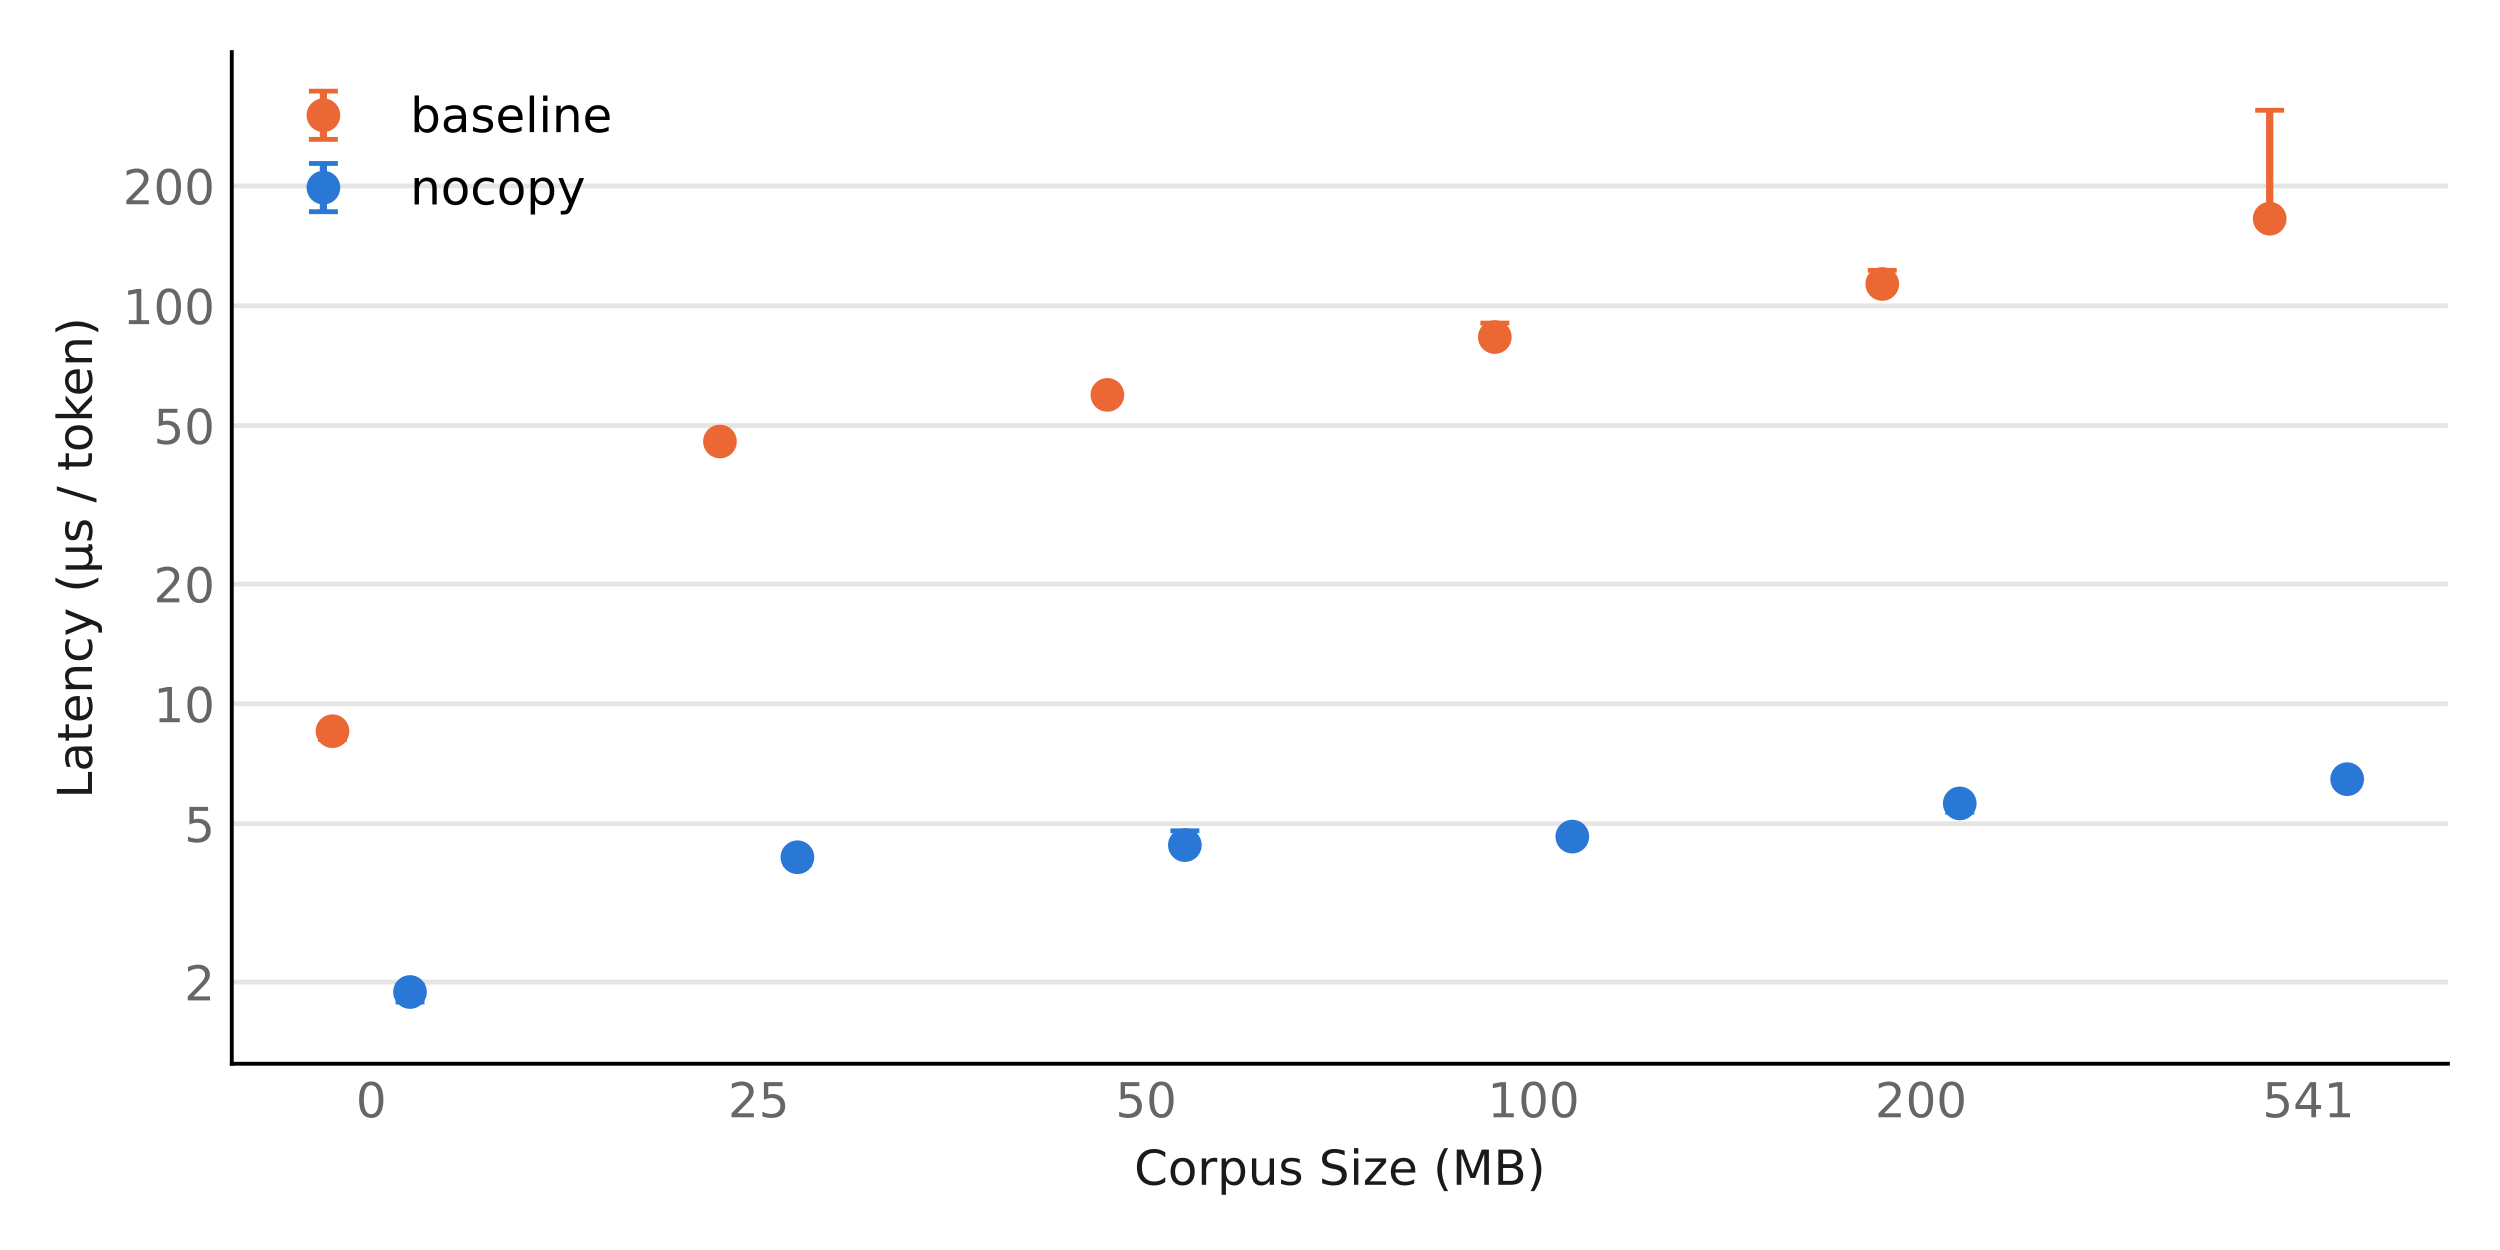
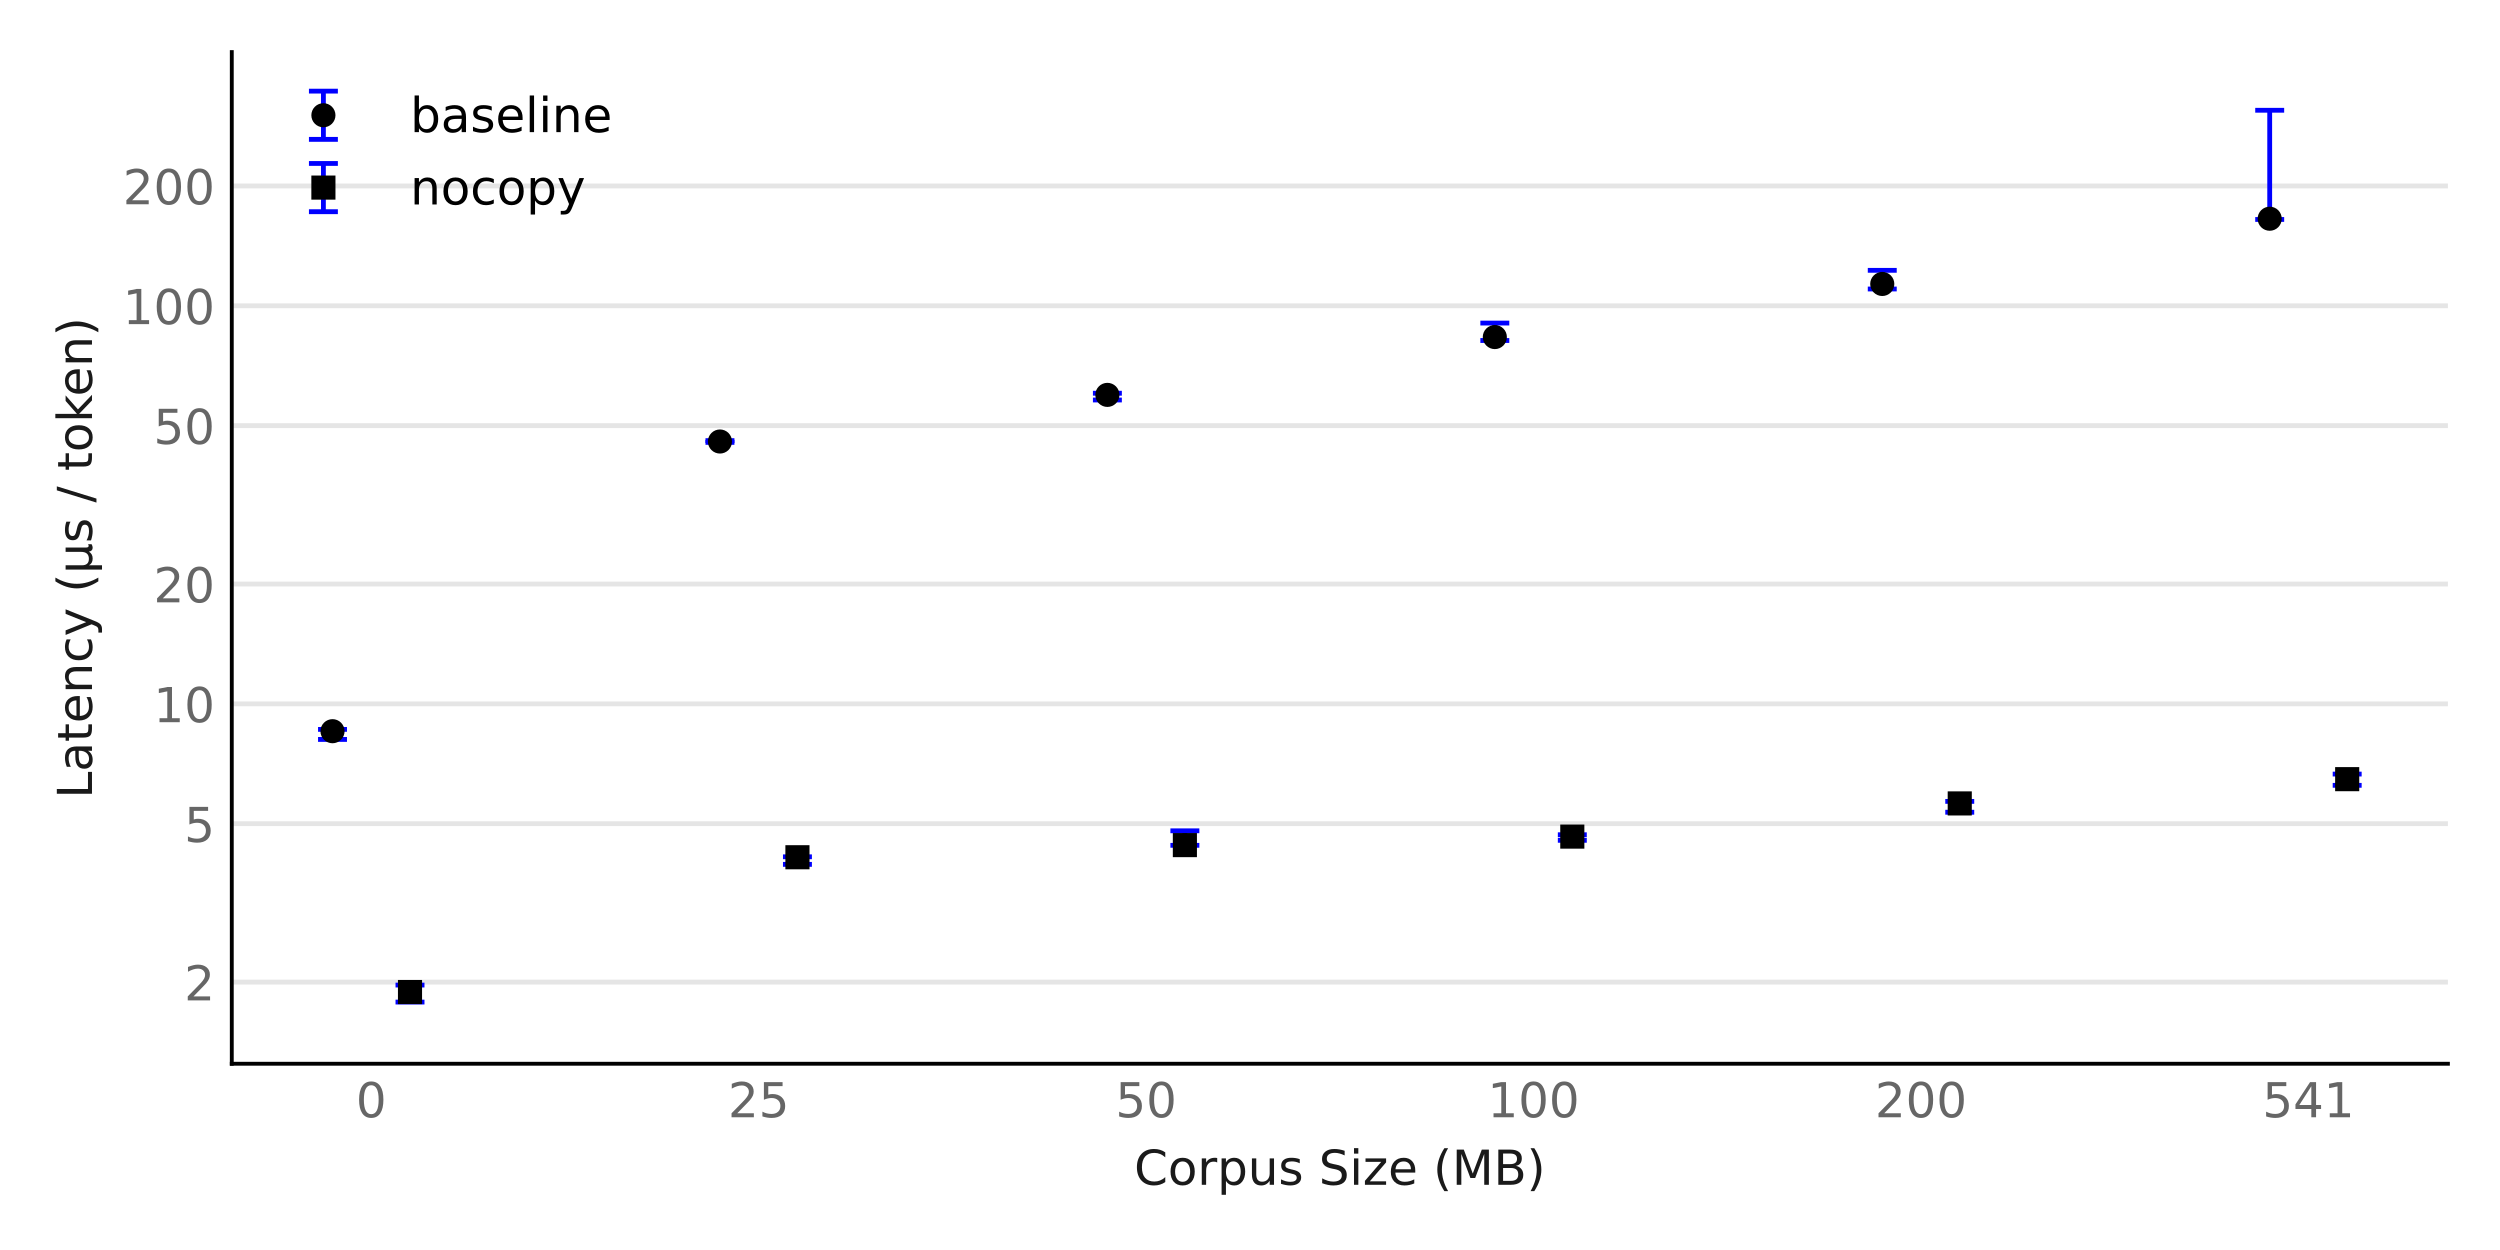
<svg xmlns="http://www.w3.org/2000/svg" xmlns:xlink="http://www.w3.org/1999/xlink" width="518.4pt" height="259.2pt" viewBox="0 0 518.4 259.2" version="1.1">
  <defs>
    <style type="text/css">*{stroke-linejoin: round; stroke-linecap: butt}</style>
  </defs>
  <g id="figure_1">
    <g id="patch_1">
      <path d="M 0 259.2  L 518.4 259.2  L 518.4 0  L 0 0  z " style="fill: #ffffff" />
    </g>
    <g id="axes_1">
      <g id="patch_2">
        <path d="M 48.062 220.578  L 507.6 220.578  L 507.6 10.8  L 48.062 10.8  z " style="fill: #ffffff" />
      </g>
      <g id="matplotlib.axis_1">
        <g id="xtick_1">
          <g id="line2d_1" />
          <g id="text_1">
            <g style="fill: #666666" transform="translate(73.80304 231.6753) scale(0.1 -0.1)">
              <defs>
                <path id="DejaVuSans-13" d="M 2034 4250  Q 1547 4250 1301 3770  Q 1056 3291 1056 2328  Q 1056 1369 1301 889  Q 1547 409 2034 409  Q 2525 409 2770 889  Q 3016 1369 3016 2328  Q 3016 3291 2770 3770  Q 2525 4250 2034 4250  z M 2034 4750  Q 2819 4750 3233 4129  Q 3647 3509 3647 2328  Q 3647 1150 3233 529  Q 2819 -91 2034 -91  Q 1250 -91 836 529  Q 422 1150 422 2328  Q 422 3509 836 4129  Q 1250 4750 2034 4750  z " transform="scale(0.015625)" />
              </defs>
              <use xlink:href="#DejaVuSans-13" />
            </g>
          </g>
        </g>
        <g id="xtick_2">
          <g id="line2d_2" />
          <g id="text_2">
            <g style="fill: #666666" transform="translate(150.9605 231.6753) scale(0.1 -0.1)">
              <defs>
                <path id="DejaVuSans-15" d="M 1228 531  L 3431 531  L 3431 0  L 469 0  L 469 531  Q 828 903 1448 1529  Q 2069 2156 2228 2338  Q 2531 2678 2651 2914  Q 2772 3150 2772 3378  Q 2772 3750 2511 3984  Q 2250 4219 1831 4219  Q 1534 4219 1204 4116  Q 875 4013 500 3803  L 500 4441  Q 881 4594 1212 4672  Q 1544 4750 1819 4750  Q 2544 4750 2975 4387  Q 3406 4025 3406 3419  Q 3406 3131 3298 2873  Q 3191 2616 2906 2266  Q 2828 2175 2409 1742  Q 1991 1309 1228 531  z " transform="scale(0.015625)" />
                <path id="DejaVuSans-18" d="M 691 4666  L 3169 4666  L 3169 4134  L 1269 4134  L 1269 2991  Q 1406 3038 1543 3061  Q 1681 3084 1819 3084  Q 2600 3084 3056 2656  Q 3513 2228 3513 1497  Q 3513 744 3044 326  Q 2575 -91 1722 -91  Q 1428 -91 1123 -41  Q 819 9 494 109  L 494 744  Q 775 591 1075 516  Q 1375 441 1709 441  Q 2250 441 2565 725  Q 2881 1009 2881 1497  Q 2881 1984 2565 2268  Q 2250 2553 1709 2553  Q 1456 2553 1204 2497  Q 953 2441 691 2322  L 691 4666  z " transform="scale(0.015625)" />
              </defs>
              <use xlink:href="#DejaVuSans-15" />
              <use xlink:href="#DejaVuSans-18" transform="translate(63.625 0)" />
            </g>
          </g>
        </g>
        <g id="xtick_3">
          <g id="line2d_3" />
          <g id="text_3">
            <g style="fill: #666666" transform="translate(231.2993 231.6753) scale(0.1 -0.1)">
              <use xlink:href="#DejaVuSans-18" />
              <use xlink:href="#DejaVuSans-13" transform="translate(63.625 0)" />
            </g>
          </g>
        </g>
        <g id="xtick_4">
          <g id="line2d_4" />
          <g id="text_4">
            <g style="fill: #666666" transform="translate(308.4568 231.6753) scale(0.1 -0.1)">
              <defs>
                <path id="DejaVuSans-14" d="M 794 531  L 1825 531  L 1825 4091  L 703 3866  L 703 4441  L 1819 4666  L 2450 4666  L 2450 531  L 3481 531  L 3481 0  L 794 0  L 794 531  z " transform="scale(0.015625)" />
              </defs>
              <use xlink:href="#DejaVuSans-14" />
              <use xlink:href="#DejaVuSans-13" transform="translate(63.625 0)" />
              <use xlink:href="#DejaVuSans-13" transform="translate(127.25 0)" />
            </g>
          </g>
        </g>
        <g id="xtick_5">
          <g id="line2d_5" />
          <g id="text_5">
            <g style="fill: #666666" transform="translate(388.7955 231.6753) scale(0.1 -0.1)">
              <use xlink:href="#DejaVuSans-15" />
              <use xlink:href="#DejaVuSans-13" transform="translate(63.625 0)" />
              <use xlink:href="#DejaVuSans-13" transform="translate(127.25 0)" />
            </g>
          </g>
        </g>
        <g id="xtick_6">
          <g id="line2d_6" />
          <g id="text_6">
            <g style="fill: #666666" transform="translate(469.1343 231.6753) scale(0.1 -0.1)">
              <defs>
                <path id="DejaVuSans-17" d="M 2419 4116  L 825 1625  L 2419 1625  L 2419 4116  z M 2253 4666  L 3047 4666  L 3047 1625  L 3713 1625  L 3713 1100  L 3047 1100  L 3047 0  L 2419 0  L 2419 1100  L 313 1100  L 313 1709  L 2253 4666  z " transform="scale(0.015625)" />
              </defs>
              <use xlink:href="#DejaVuSans-18" />
              <use xlink:href="#DejaVuSans-17" transform="translate(63.625 0)" />
              <use xlink:href="#DejaVuSans-14" transform="translate(127.25 0)" />
            </g>
          </g>
        </g>
        <g id="text_7">
          <g style="fill: #1a1a1a" transform="translate(235.189 245.6761) scale(0.1 -0.1)">
            <defs>
              <path id="DejaVuSans-26" d="M 4122 4306  L 4122 3641  Q 3803 3938 3442 4084  Q 3081 4231 2675 4231  Q 1875 4231 1450 3742  Q 1025 3253 1025 2328  Q 1025 1406 1450 917  Q 1875 428 2675 428  Q 3081 428 3442 575  Q 3803 722 4122 1019  L 4122 359  Q 3791 134 3420 21  Q 3050 -91 2638 -91  Q 1578 -91 968 557  Q 359 1206 359 2328  Q 359 3453 968 4101  Q 1578 4750 2638 4750  Q 3056 4750 3426 4639  Q 3797 4528 4122 4306  z " transform="scale(0.015625)" />
              <path id="DejaVuSans-52" d="M 1959 3097  Q 1497 3097 1228 2736  Q 959 2375 959 1747  Q 959 1119 1226 758  Q 1494 397 1959 397  Q 2419 397 2687 759  Q 2956 1122 2956 1747  Q 2956 2369 2687 2733  Q 2419 3097 1959 3097  z M 1959 3584  Q 2709 3584 3137 3096  Q 3566 2609 3566 1747  Q 3566 888 3137 398  Q 2709 -91 1959 -91  Q 1206 -91 779 398  Q 353 888 353 1747  Q 353 2609 779 3096  Q 1206 3584 1959 3584  z " transform="scale(0.015625)" />
              <path id="DejaVuSans-55" d="M 2631 2963  Q 2534 3019 2420 3045  Q 2306 3072 2169 3072  Q 1681 3072 1420 2755  Q 1159 2438 1159 1844  L 1159 0  L 581 0  L 581 3500  L 1159 3500  L 1159 2956  Q 1341 3275 1631 3429  Q 1922 3584 2338 3584  Q 2397 3584 2469 3576  Q 2541 3569 2628 3553  L 2631 2963  z " transform="scale(0.015625)" />
              <path id="DejaVuSans-53" d="M 1159 525  L 1159 -1331  L 581 -1331  L 581 3500  L 1159 3500  L 1159 2969  Q 1341 3281 1617 3432  Q 1894 3584 2278 3584  Q 2916 3584 3314 3078  Q 3713 2572 3713 1747  Q 3713 922 3314 415  Q 2916 -91 2278 -91  Q 1894 -91 1617 61  Q 1341 213 1159 525  z M 3116 1747  Q 3116 2381 2855 2742  Q 2594 3103 2138 3103  Q 1681 3103 1420 2742  Q 1159 2381 1159 1747  Q 1159 1113 1420 752  Q 1681 391 2138 391  Q 2594 391 2855 752  Q 3116 1113 3116 1747  z " transform="scale(0.015625)" />
              <path id="DejaVuSans-58" d="M 544 1381  L 544 3500  L 1119 3500  L 1119 1403  Q 1119 906 1312 657  Q 1506 409 1894 409  Q 2359 409 2629 706  Q 2900 1003 2900 1516  L 2900 3500  L 3475 3500  L 3475 0  L 2900 0  L 2900 538  Q 2691 219 2414 64  Q 2138 -91 1772 -91  Q 1169 -91 856 284  Q 544 659 544 1381  z M 1991 3584  L 1991 3584  z " transform="scale(0.015625)" />
              <path id="DejaVuSans-56" d="M 2834 3397  L 2834 2853  Q 2591 2978 2328 3040  Q 2066 3103 1784 3103  Q 1356 3103 1142 2972  Q 928 2841 928 2578  Q 928 2378 1081 2264  Q 1234 2150 1697 2047  L 1894 2003  Q 2506 1872 2764 1633  Q 3022 1394 3022 966  Q 3022 478 2636 193  Q 2250 -91 1575 -91  Q 1294 -91 989 -36  Q 684 19 347 128  L 347 722  Q 666 556 975 473  Q 1284 391 1588 391  Q 1994 391 2212 530  Q 2431 669 2431 922  Q 2431 1156 2273 1281  Q 2116 1406 1581 1522  L 1381 1569  Q 847 1681 609 1914  Q 372 2147 372 2553  Q 372 3047 722 3315  Q 1072 3584 1716 3584  Q 2034 3584 2315 3537  Q 2597 3491 2834 3397  z " transform="scale(0.015625)" />
              <path id="DejaVuSans-3" transform="scale(0.015625)" />
              <path id="DejaVuSans-36" d="M 3425 4513  L 3425 3897  Q 3066 4069 2747 4153  Q 2428 4238 2131 4238  Q 1616 4238 1336 4038  Q 1056 3838 1056 3469  Q 1056 3159 1242 3001  Q 1428 2844 1947 2747  L 2328 2669  Q 3034 2534 3370 2195  Q 3706 1856 3706 1288  Q 3706 609 3251 259  Q 2797 -91 1919 -91  Q 1588 -91 1214 -16  Q 841 59 441 206  L 441 856  Q 825 641 1194 531  Q 1563 422 1919 422  Q 2459 422 2753 634  Q 3047 847 3047 1241  Q 3047 1584 2836 1778  Q 2625 1972 2144 2069  L 1759 2144  Q 1053 2284 737 2584  Q 422 2884 422 3419  Q 422 4038 858 4394  Q 1294 4750 2059 4750  Q 2388 4750 2728 4690  Q 3069 4631 3425 4513  z " transform="scale(0.015625)" />
              <path id="DejaVuSans-4c" d="M 603 3500  L 1178 3500  L 1178 0  L 603 0  L 603 3500  z M 603 4863  L 1178 4863  L 1178 4134  L 603 4134  L 603 4863  z " transform="scale(0.015625)" />
              <path id="DejaVuSans-5d" d="M 353 3500  L 3084 3500  L 3084 2975  L 922 459  L 3084 459  L 3084 0  L 275 0  L 275 525  L 2438 3041  L 353 3041  L 353 3500  z " transform="scale(0.015625)" />
              <path id="DejaVuSans-48" d="M 3597 1894  L 3597 1613  L 953 1613  Q 991 1019 1311 708  Q 1631 397 2203 397  Q 2534 397 2845 478  Q 3156 559 3463 722  L 3463 178  Q 3153 47 2828 -22  Q 2503 -91 2169 -91  Q 1331 -91 842 396  Q 353 884 353 1716  Q 353 2575 817 3079  Q 1281 3584 2069 3584  Q 2775 3584 3186 3129  Q 3597 2675 3597 1894  z M 3022 2063  Q 3016 2534 2758 2815  Q 2500 3097 2075 3097  Q 1594 3097 1305 2825  Q 1016 2553 972 2059  L 3022 2063  z " transform="scale(0.015625)" />
              <path id="DejaVuSans-b" d="M 1984 4856  Q 1566 4138 1362 3434  Q 1159 2731 1159 2009  Q 1159 1288 1364 580  Q 1569 -128 1984 -844  L 1484 -844  Q 1016 -109 783 600  Q 550 1309 550 2009  Q 550 2706 781 3412  Q 1013 4119 1484 4856  L 1984 4856  z " transform="scale(0.015625)" />
              <path id="DejaVuSans-30" d="M 628 4666  L 1569 4666  L 2759 1491  L 3956 4666  L 4897 4666  L 4897 0  L 4281 0  L 4281 4097  L 3078 897  L 2444 897  L 1241 4097  L 1241 0  L 628 0  L 628 4666  z " transform="scale(0.015625)" />
              <path id="DejaVuSans-25" d="M 1259 2228  L 1259 519  L 2272 519  Q 2781 519 3026 730  Q 3272 941 3272 1375  Q 3272 1813 3026 2020  Q 2781 2228 2272 2228  L 1259 2228  z M 1259 4147  L 1259 2741  L 2194 2741  Q 2656 2741 2882 2914  Q 3109 3088 3109 3444  Q 3109 3797 2882 3972  Q 2656 4147 2194 4147  L 1259 4147  z M 628 4666  L 2241 4666  Q 2963 4666 3353 4366  Q 3744 4066 3744 3513  Q 3744 3084 3544 2831  Q 3344 2578 2956 2516  Q 3422 2416 3680 2098  Q 3938 1781 3938 1306  Q 3938 681 3513 340  Q 3088 0 2303 0  L 628 0  L 628 4666  z " transform="scale(0.015625)" />
              <path id="DejaVuSans-c" d="M 513 4856  L 1013 4856  Q 1481 4119 1714 3412  Q 1947 2706 1947 2009  Q 1947 1309 1714 600  Q 1481 -109 1013 -844  L 513 -844  Q 928 -128 1133 580  Q 1338 1288 1338 2009  Q 1338 2731 1133 3434  Q 928 4138 513 4856  z " transform="scale(0.015625)" />
            </defs>
            <use xlink:href="#DejaVuSans-26" />
            <use xlink:href="#DejaVuSans-52" transform="translate(69.82812 0)" />
            <use xlink:href="#DejaVuSans-55" transform="translate(131.0156 0)" />
            <use xlink:href="#DejaVuSans-53" transform="translate(172.125 0)" />
            <use xlink:href="#DejaVuSans-58" transform="translate(235.6094 0)" />
            <use xlink:href="#DejaVuSans-56" transform="translate(298.9844 0)" />
            <use xlink:href="#DejaVuSans-3" transform="translate(351.0781 0)" />
            <use xlink:href="#DejaVuSans-36" transform="translate(382.8594 0)" />
            <use xlink:href="#DejaVuSans-4c" transform="translate(446.3438 0)" />
            <use xlink:href="#DejaVuSans-5d" transform="translate(474.125 0)" />
            <use xlink:href="#DejaVuSans-48" transform="translate(526.6094 0)" />
            <use xlink:href="#DejaVuSans-3" transform="translate(588.1406 0)" />
            <use xlink:href="#DejaVuSans-b" transform="translate(619.9219 0)" />
            <use xlink:href="#DejaVuSans-30" transform="translate(658.9375 0)" />
            <use xlink:href="#DejaVuSans-25" transform="translate(745.2188 0)" />
            <use xlink:href="#DejaVuSans-c" transform="translate(813.8281 0)" />
          </g>
        </g>
      </g>
      <g id="matplotlib.axis_2">
        <g id="ytick_1">
          <g id="line2d_7">
            <path d="M 48.062 203.647  L 507.6 203.647  " clip-path="url(#pfff4200ea1)" style="fill: none; stroke: #e5e5e5; stroke-linecap: square" />
          </g>
          <g id="line2d_8" />
          <g id="text_8">
            <g style="fill: #666666" transform="translate(38.19984 207.4456) scale(0.1 -0.1)">
              <use xlink:href="#DejaVuSans-15" />
            </g>
          </g>
        </g>
        <g id="ytick_2">
          <g id="line2d_9">
            <path d="M 48.062 170.8  L 507.6 170.8  " clip-path="url(#pfff4200ea1)" style="fill: none; stroke: #e5e5e5; stroke-linecap: square" />
          </g>
          <g id="line2d_10" />
          <g id="text_9">
            <g style="fill: #666666" transform="translate(38.19984 174.5988) scale(0.1 -0.1)">
              <use xlink:href="#DejaVuSans-18" />
            </g>
          </g>
        </g>
        <g id="ytick_3">
          <g id="line2d_11">
            <path d="M 48.062 145.952  L 507.6 145.952  " clip-path="url(#pfff4200ea1)" style="fill: none; stroke: #e5e5e5; stroke-linecap: square" />
          </g>
          <g id="line2d_12" />
          <g id="text_10">
            <g style="fill: #666666" transform="translate(31.83734 149.7512) scale(0.1 -0.1)">
              <use xlink:href="#DejaVuSans-14" />
              <use xlink:href="#DejaVuSans-13" transform="translate(63.625 0)" />
            </g>
          </g>
        </g>
        <g id="ytick_4">
          <g id="line2d_13">
            <path d="M 48.062 121.105  L 507.6 121.105  " clip-path="url(#pfff4200ea1)" style="fill: none; stroke: #e5e5e5; stroke-linecap: square" />
          </g>
          <g id="line2d_14" />
          <g id="text_11">
            <g style="fill: #666666" transform="translate(31.83734 124.9036) scale(0.1 -0.1)">
              <use xlink:href="#DejaVuSans-15" />
              <use xlink:href="#DejaVuSans-13" transform="translate(63.625 0)" />
            </g>
          </g>
        </g>
        <g id="ytick_5">
          <g id="line2d_15">
            <path d="M 48.062 88.258  L 507.6 88.258  " clip-path="url(#pfff4200ea1)" style="fill: none; stroke: #e5e5e5; stroke-linecap: square" />
          </g>
          <g id="line2d_16" />
          <g id="text_12">
            <g style="fill: #666666" transform="translate(31.83734 92.05682) scale(0.1 -0.1)">
              <use xlink:href="#DejaVuSans-18" />
              <use xlink:href="#DejaVuSans-13" transform="translate(63.625 0)" />
            </g>
          </g>
        </g>
        <g id="ytick_6">
          <g id="line2d_17">
            <path d="M 48.062 63.41  L 507.6 63.41  " clip-path="url(#pfff4200ea1)" style="fill: none; stroke: #e5e5e5; stroke-linecap: square" />
          </g>
          <g id="line2d_18" />
          <g id="text_13">
            <g style="fill: #666666" transform="translate(25.47484 67.20921) scale(0.1 -0.1)">
              <use xlink:href="#DejaVuSans-14" />
              <use xlink:href="#DejaVuSans-13" transform="translate(63.625 0)" />
              <use xlink:href="#DejaVuSans-13" transform="translate(127.25 0)" />
            </g>
          </g>
        </g>
        <g id="ytick_7">
          <g id="line2d_19">
            <path d="M 48.062 38.563  L 507.6 38.563  " clip-path="url(#pfff4200ea1)" style="fill: none; stroke: #e5e5e5; stroke-linecap: square" />
          </g>
          <g id="line2d_20" />
          <g id="text_14">
            <g style="fill: #666666" transform="translate(25.47484 42.36159) scale(0.1 -0.1)">
              <use xlink:href="#DejaVuSans-15" />
              <use xlink:href="#DejaVuSans-13" transform="translate(63.625 0)" />
              <use xlink:href="#DejaVuSans-13" transform="translate(127.25 0)" />
            </g>
          </g>
        </g>
        <g id="ytick_8">
          <g id="line2d_21" />
        </g>
        <g id="ytick_9">
          <g id="line2d_22" />
        </g>
        <g id="ytick_10">
          <g id="line2d_23" />
        </g>
        <g id="ytick_11">
          <g id="line2d_24" />
        </g>
        <g id="ytick_12">
          <g id="line2d_25" />
        </g>
        <g id="ytick_13">
          <g id="line2d_26" />
        </g>
        <g id="ytick_14">
          <g id="line2d_27" />
        </g>
        <g id="ytick_15">
          <g id="line2d_28" />
        </g>
        <g id="ytick_16">
          <g id="line2d_29" />
        </g>
        <g id="ytick_17">
          <g id="line2d_30" />
        </g>
        <g id="ytick_18">
          <g id="line2d_31" />
        </g>
        <g id="ytick_19">
          <g id="line2d_32" />
        </g>
        <g id="ytick_20">
          <g id="line2d_33" />
        </g>
        <g id="ytick_21">
          <g id="line2d_34" />
        </g>
        <g id="text_15">
          <g style="fill: #1a1a1a" transform="translate(19.0725 165.574) rotate(-90) scale(0.1 -0.1)">
            <defs>
              <path id="DejaVuSans-2f" d="M 628 4666  L 1259 4666  L 1259 531  L 3531 531  L 3531 0  L 628 0  L 628 4666  z " transform="scale(0.015625)" />
              <path id="DejaVuSans-44" d="M 2194 1759  Q 1497 1759 1228 1600  Q 959 1441 959 1056  Q 959 750 1161 570  Q 1363 391 1709 391  Q 2188 391 2477 730  Q 2766 1069 2766 1631  L 2766 1759  L 2194 1759  z M 3341 1997  L 3341 0  L 2766 0  L 2766 531  Q 2569 213 2275 61  Q 1981 -91 1556 -91  Q 1019 -91 701 211  Q 384 513 384 1019  Q 384 1609 779 1909  Q 1175 2209 1959 2209  L 2766 2209  L 2766 2266  Q 2766 2663 2505 2880  Q 2244 3097 1772 3097  Q 1472 3097 1187 3025  Q 903 2953 641 2809  L 641 3341  Q 956 3463 1253 3523  Q 1550 3584 1831 3584  Q 2591 3584 2966 3190  Q 3341 2797 3341 1997  z " transform="scale(0.015625)" />
              <path id="DejaVuSans-57" d="M 1172 4494  L 1172 3500  L 2356 3500  L 2356 3053  L 1172 3053  L 1172 1153  Q 1172 725 1289 603  Q 1406 481 1766 481  L 2356 481  L 2356 0  L 1766 0  Q 1100 0 847 248  Q 594 497 594 1153  L 594 3053  L 172 3053  L 172 3500  L 594 3500  L 594 4494  L 1172 4494  z " transform="scale(0.015625)" />
              <path id="DejaVuSans-51" d="M 3513 2113  L 3513 0  L 2938 0  L 2938 2094  Q 2938 2591 2744 2837  Q 2550 3084 2163 3084  Q 1697 3084 1428 2787  Q 1159 2491 1159 1978  L 1159 0  L 581 0  L 581 3500  L 1159 3500  L 1159 2956  Q 1366 3272 1645 3428  Q 1925 3584 2291 3584  Q 2894 3584 3203 3211  Q 3513 2838 3513 2113  z " transform="scale(0.015625)" />
              <path id="DejaVuSans-46" d="M 3122 3366  L 3122 2828  Q 2878 2963 2633 3030  Q 2388 3097 2138 3097  Q 1578 3097 1268 2742  Q 959 2388 959 1747  Q 959 1106 1268 751  Q 1578 397 2138 397  Q 2388 397 2633 464  Q 2878 531 3122 666  L 3122 134  Q 2881 22 2623 -34  Q 2366 -91 2075 -91  Q 1284 -91 818 406  Q 353 903 353 1747  Q 353 2603 823 3093  Q 1294 3584 2113 3584  Q 2378 3584 2631 3529  Q 2884 3475 3122 3366  z " transform="scale(0.015625)" />
              <path id="DejaVuSans-5c" d="M 2059 -325  Q 1816 -950 1584 -1140  Q 1353 -1331 966 -1331  L 506 -1331  L 506 -850  L 844 -850  Q 1081 -850 1212 -737  Q 1344 -625 1503 -206  L 1606 56  L 191 3500  L 800 3500  L 1894 763  L 2988 3500  L 3597 3500  L 2059 -325  z " transform="scale(0.015625)" />
              <path id="DejaVuSans-77" d="M 544 -1331  L 544 3500  L 1119 3500  L 1119 1325  Q 1119 872 1334 640  Q 1550 409 1972 409  Q 2434 409 2667 671  Q 2900 934 2900 1459  L 2900 3500  L 3475 3500  L 3475 806  Q 3475 619 3529 530  Q 3584 441 3700 441  Q 3728 441 3778 458  Q 3828 475 3916 513  L 3916 50  Q 3788 -22 3673 -56  Q 3559 -91 3450 -91  Q 3234 -91 3106 31  Q 2978 153 2931 403  Q 2775 156 2548 32  Q 2322 -91 2016 -91  Q 1697 -91 1473 31  Q 1250 153 1119 397  L 1119 -1331  L 544 -1331  z " transform="scale(0.015625)" />
              <path id="DejaVuSans-12" d="M 1625 4666  L 2156 4666  L 531 -594  L 0 -594  L 1625 4666  z " transform="scale(0.015625)" />
              <path id="DejaVuSans-4e" d="M 581 4863  L 1159 4863  L 1159 1991  L 2875 3500  L 3609 3500  L 1753 1863  L 3688 0  L 2938 0  L 1159 1709  L 1159 0  L 581 0  L 581 4863  z " transform="scale(0.015625)" />
            </defs>
            <use xlink:href="#DejaVuSans-2f" />
            <use xlink:href="#DejaVuSans-44" transform="translate(55.71875 0)" />
            <use xlink:href="#DejaVuSans-57" transform="translate(117 0)" />
            <use xlink:href="#DejaVuSans-48" transform="translate(156.2031 0)" />
            <use xlink:href="#DejaVuSans-51" transform="translate(217.7344 0)" />
            <use xlink:href="#DejaVuSans-46" transform="translate(281.1094 0)" />
            <use xlink:href="#DejaVuSans-5c" transform="translate(336.0938 0)" />
            <use xlink:href="#DejaVuSans-3" transform="translate(395.2812 0)" />
            <use xlink:href="#DejaVuSans-b" transform="translate(427.0625 0)" />
            <use xlink:href="#DejaVuSans-77" transform="translate(466.0781 0)" />
            <use xlink:href="#DejaVuSans-56" transform="translate(529.7031 0)" />
            <use xlink:href="#DejaVuSans-3" transform="translate(581.7969 0)" />
            <use xlink:href="#DejaVuSans-12" transform="translate(613.5781 0)" />
            <use xlink:href="#DejaVuSans-3" transform="translate(647.2656 0)" />
            <use xlink:href="#DejaVuSans-57" transform="translate(679.0469 0)" />
            <use xlink:href="#DejaVuSans-52" transform="translate(718.25 0)" />
            <use xlink:href="#DejaVuSans-4e" transform="translate(779.4375 0)" />
            <use xlink:href="#DejaVuSans-48" transform="translate(833.7812 0)" />
            <use xlink:href="#DejaVuSans-51" transform="translate(895.3125 0)" />
            <use xlink:href="#DejaVuSans-c" transform="translate(958.6875 0)" />
          </g>
        </g>
      </g>
      <g id="patch_3">
        <path d="M 48.062 220.578  L 48.062 10.8  " style="fill: none; stroke: #000000; stroke-width: 0.8; stroke-linejoin: miter; stroke-linecap: square" />
      </g>
      <g id="patch_4">
        <path d="M 48.062 220.578  L 507.6 220.578  " style="fill: none; stroke: #000000; stroke-width: 0.8; stroke-linejoin: miter; stroke-linecap: square" />
      </g>
      <g id="LineCollection_1">
-         <path d="M 68.95 153.327  L 68.95 151.252  " clip-path="url(#pfff4200ea1)" style="fill: none; stroke: #eb6834; stroke-width: 1.5" />
-         <path d="M 149.289 91.729  L 149.289 91.358  " clip-path="url(#pfff4200ea1)" style="fill: none; stroke: #eb6834; stroke-width: 1.5" />
-         <path d="M 229.628 82.948  L 229.628 81.541  " clip-path="url(#pfff4200ea1)" style="fill: none; stroke: #eb6834; stroke-width: 1.5" />
-         <path d="M 309.967 70.608  L 309.967 66.989  " clip-path="url(#pfff4200ea1)" style="fill: none; stroke: #eb6834; stroke-width: 1.5" />
-         <path d="M 390.305 59.93  L 390.305 56.059  " clip-path="url(#pfff4200ea1)" style="fill: none; stroke: #eb6834; stroke-width: 1.5" />
-         <path d="M 470.644 45.512  L 470.644 22.862  " clip-path="url(#pfff4200ea1)" style="fill: none; stroke: #eb6834; stroke-width: 1.5" />
+         <path d="M 68.95 153.327  L 68.95 151.252  " clip-path="url(#pfff4200ea1)" style="fill: none; stroke: #0000ff" />
+         <path d="M 149.289 91.729  L 149.289 91.358  " clip-path="url(#pfff4200ea1)" style="fill: none; stroke: #0000ff" />
+         <path d="M 229.628 82.948  L 229.628 81.541  " clip-path="url(#pfff4200ea1)" style="fill: none; stroke: #0000ff" />
+         <path d="M 309.967 70.608  L 309.967 66.989  " clip-path="url(#pfff4200ea1)" style="fill: none; stroke: #0000ff" />
+         <path d="M 390.305 59.93  L 390.305 56.059  " clip-path="url(#pfff4200ea1)" style="fill: none; stroke: #0000ff" />
+         <path d="M 470.644 45.512  L 470.644 22.862  " clip-path="url(#pfff4200ea1)" style="fill: none; stroke: #0000ff" />
      </g>
      <g id="line2d_35">
        <defs>
-           <path id="m0385297eec" d="M 3 0  L -3 -0  " style="stroke: #eb6834" />
+           <path id="m76e0ff998a" d="M 3 0  L -3 -0  " style="stroke: #0000ff" />
        </defs>
        <g clip-path="url(#pfff4200ea1)">
-           <use xlink:href="#m0385297eec" x="68.95" y="153.327" style="fill: #eb6834; stroke: #eb6834" />
-           <use xlink:href="#m0385297eec" x="149.289" y="91.729" style="fill: #eb6834; stroke: #eb6834" />
-           <use xlink:href="#m0385297eec" x="229.628" y="82.948" style="fill: #eb6834; stroke: #eb6834" />
-           <use xlink:href="#m0385297eec" x="309.967" y="70.608" style="fill: #eb6834; stroke: #eb6834" />
-           <use xlink:href="#m0385297eec" x="390.305" y="59.93" style="fill: #eb6834; stroke: #eb6834" />
-           <use xlink:href="#m0385297eec" x="470.644" y="45.512" style="fill: #eb6834; stroke: #eb6834" />
+           <use xlink:href="#m76e0ff998a" x="68.95" y="153.327" style="stroke: #0000ff" />
+           <use xlink:href="#m76e0ff998a" x="149.289" y="91.729" style="stroke: #0000ff" />
+           <use xlink:href="#m76e0ff998a" x="229.628" y="82.948" style="stroke: #0000ff" />
+           <use xlink:href="#m76e0ff998a" x="309.967" y="70.608" style="stroke: #0000ff" />
+           <use xlink:href="#m76e0ff998a" x="390.305" y="59.93" style="stroke: #0000ff" />
+           <use xlink:href="#m76e0ff998a" x="470.644" y="45.512" style="stroke: #0000ff" />
        </g>
      </g>
      <g id="line2d_36">
        <g clip-path="url(#pfff4200ea1)">
-           <use xlink:href="#m0385297eec" x="68.95" y="151.252" style="fill: #eb6834; stroke: #eb6834" />
-           <use xlink:href="#m0385297eec" x="149.289" y="91.358" style="fill: #eb6834; stroke: #eb6834" />
-           <use xlink:href="#m0385297eec" x="229.628" y="81.541" style="fill: #eb6834; stroke: #eb6834" />
-           <use xlink:href="#m0385297eec" x="309.967" y="66.989" style="fill: #eb6834; stroke: #eb6834" />
-           <use xlink:href="#m0385297eec" x="390.305" y="56.059" style="fill: #eb6834; stroke: #eb6834" />
-           <use xlink:href="#m0385297eec" x="470.644" y="22.862" style="fill: #eb6834; stroke: #eb6834" />
+           <use xlink:href="#m76e0ff998a" x="68.95" y="151.252" style="stroke: #0000ff" />
+           <use xlink:href="#m76e0ff998a" x="149.289" y="91.358" style="stroke: #0000ff" />
+           <use xlink:href="#m76e0ff998a" x="229.628" y="81.541" style="stroke: #0000ff" />
+           <use xlink:href="#m76e0ff998a" x="309.967" y="66.989" style="stroke: #0000ff" />
+           <use xlink:href="#m76e0ff998a" x="390.305" y="56.059" style="stroke: #0000ff" />
+           <use xlink:href="#m76e0ff998a" x="470.644" y="22.862" style="stroke: #0000ff" />
        </g>
      </g>
      <g id="LineCollection_2">
-         <path d="M 85.018 207.792  L 85.018 204.26  " clip-path="url(#pfff4200ea1)" style="fill: none; stroke: #2a78d6; stroke-width: 1.5" />
-         <path d="M 165.357 179.235  L 165.357 177.668  " clip-path="url(#pfff4200ea1)" style="fill: none; stroke: #2a78d6; stroke-width: 1.5" />
-         <path d="M 245.696 175.291  L 245.696 172.273  " clip-path="url(#pfff4200ea1)" style="fill: none; stroke: #2a78d6; stroke-width: 1.5" />
-         <path d="M 326.034 174.248  L 326.034 173.096  " clip-path="url(#pfff4200ea1)" style="fill: none; stroke: #2a78d6; stroke-width: 1.5" />
-         <path d="M 406.373 168.424  L 406.373 166.182  " clip-path="url(#pfff4200ea1)" style="fill: none; stroke: #2a78d6; stroke-width: 1.5" />
-         <path d="M 486.712 162.848  L 486.712 160.506  " clip-path="url(#pfff4200ea1)" style="fill: none; stroke: #2a78d6; stroke-width: 1.5" />
+         <path d="M 85.018 207.792  L 85.018 204.26  " clip-path="url(#pfff4200ea1)" style="fill: none; stroke: #0000ff" />
+         <path d="M 165.357 179.235  L 165.357 177.668  " clip-path="url(#pfff4200ea1)" style="fill: none; stroke: #0000ff" />
+         <path d="M 245.696 175.291  L 245.696 172.273  " clip-path="url(#pfff4200ea1)" style="fill: none; stroke: #0000ff" />
+         <path d="M 326.034 174.248  L 326.034 173.096  " clip-path="url(#pfff4200ea1)" style="fill: none; stroke: #0000ff" />
+         <path d="M 406.373 168.424  L 406.373 166.182  " clip-path="url(#pfff4200ea1)" style="fill: none; stroke: #0000ff" />
+         <path d="M 486.712 162.848  L 486.712 160.506  " clip-path="url(#pfff4200ea1)" style="fill: none; stroke: #0000ff" />
      </g>
      <g id="line2d_37">
-         <defs>
-           <path id="md5783f1387" d="M 3 0  L -3 -0  " style="stroke: #2a78d6" />
-         </defs>
-         <g clip-path="url(#pfff4200ea1)">
-           <use xlink:href="#md5783f1387" x="85.018" y="207.792" style="fill: #2a78d6; stroke: #2a78d6" />
-           <use xlink:href="#md5783f1387" x="165.357" y="179.235" style="fill: #2a78d6; stroke: #2a78d6" />
-           <use xlink:href="#md5783f1387" x="245.696" y="175.291" style="fill: #2a78d6; stroke: #2a78d6" />
-           <use xlink:href="#md5783f1387" x="326.034" y="174.248" style="fill: #2a78d6; stroke: #2a78d6" />
-           <use xlink:href="#md5783f1387" x="406.373" y="168.424" style="fill: #2a78d6; stroke: #2a78d6" />
-           <use xlink:href="#md5783f1387" x="486.712" y="162.848" style="fill: #2a78d6; stroke: #2a78d6" />
+         <g clip-path="url(#pfff4200ea1)">
+           <use xlink:href="#m76e0ff998a" x="85.018" y="207.792" style="stroke: #0000ff" />
+           <use xlink:href="#m76e0ff998a" x="165.357" y="179.235" style="stroke: #0000ff" />
+           <use xlink:href="#m76e0ff998a" x="245.696" y="175.291" style="stroke: #0000ff" />
+           <use xlink:href="#m76e0ff998a" x="326.034" y="174.248" style="stroke: #0000ff" />
+           <use xlink:href="#m76e0ff998a" x="406.373" y="168.424" style="stroke: #0000ff" />
+           <use xlink:href="#m76e0ff998a" x="486.712" y="162.848" style="stroke: #0000ff" />
        </g>
      </g>
      <g id="line2d_38">
        <g clip-path="url(#pfff4200ea1)">
-           <use xlink:href="#md5783f1387" x="85.018" y="204.26" style="fill: #2a78d6; stroke: #2a78d6" />
-           <use xlink:href="#md5783f1387" x="165.357" y="177.668" style="fill: #2a78d6; stroke: #2a78d6" />
-           <use xlink:href="#md5783f1387" x="245.696" y="172.273" style="fill: #2a78d6; stroke: #2a78d6" />
-           <use xlink:href="#md5783f1387" x="326.034" y="173.096" style="fill: #2a78d6; stroke: #2a78d6" />
-           <use xlink:href="#md5783f1387" x="406.373" y="166.182" style="fill: #2a78d6; stroke: #2a78d6" />
-           <use xlink:href="#md5783f1387" x="486.712" y="160.506" style="fill: #2a78d6; stroke: #2a78d6" />
+           <use xlink:href="#m76e0ff998a" x="85.018" y="204.26" style="stroke: #0000ff" />
+           <use xlink:href="#m76e0ff998a" x="165.357" y="177.668" style="stroke: #0000ff" />
+           <use xlink:href="#m76e0ff998a" x="245.696" y="172.273" style="stroke: #0000ff" />
+           <use xlink:href="#m76e0ff998a" x="326.034" y="173.096" style="stroke: #0000ff" />
+           <use xlink:href="#m76e0ff998a" x="406.373" y="166.182" style="stroke: #0000ff" />
+           <use xlink:href="#m76e0ff998a" x="486.712" y="160.506" style="stroke: #0000ff" />
        </g>
      </g>
      <g id="line2d_39">
        <defs>
-           <path id="m30a6d5d9bb" d="M 0 3  C 0.796 3 1.559 2.684 2.121 2.121  C 2.684 1.559 3 0.796 3 0  C 3 -0.796 2.684 -1.559 2.121 -2.121  C 1.559 -2.684 0.796 -3 0 -3  C -0.796 -3 -1.559 -2.684 -2.121 -2.121  C -2.684 -1.559 -3 -0.796 -3 0  C -3 0.796 -2.684 1.559 -2.121 2.121  C -1.559 2.684 -0.796 3 0 3  z " style="stroke: #eb6834" />
+           <path id="m1a3b4be861" d="M 0 2  C 0.53 2 1.039 1.789 1.414 1.414  C 1.789 1.039 2 0.53 2 0  C 2 -0.53 1.789 -1.039 1.414 -1.414  C 1.039 -1.789 0.53 -2 0 -2  C -0.53 -2 -1.039 -1.789 -1.414 -1.414  C -1.789 -1.039 -2 -0.53 -2 0  C -2 0.53 -1.789 1.039 -1.414 1.414  C -1.039 1.789 -0.53 2 0 2  z " style="stroke: #000000" />
        </defs>
        <g clip-path="url(#pfff4200ea1)">
-           <use xlink:href="#m30a6d5d9bb" x="68.95" y="151.622" style="fill: #eb6834; stroke: #eb6834" />
-           <use xlink:href="#m30a6d5d9bb" x="149.289" y="91.551" style="fill: #eb6834; stroke: #eb6834" />
-           <use xlink:href="#m30a6d5d9bb" x="229.628" y="81.884" style="fill: #eb6834; stroke: #eb6834" />
-           <use xlink:href="#m30a6d5d9bb" x="309.967" y="69.892" style="fill: #eb6834; stroke: #eb6834" />
-           <use xlink:href="#m30a6d5d9bb" x="390.305" y="58.883" style="fill: #eb6834; stroke: #eb6834" />
-           <use xlink:href="#m30a6d5d9bb" x="470.644" y="45.354" style="fill: #eb6834; stroke: #eb6834" />
+           <use xlink:href="#m1a3b4be861" x="68.95" y="151.622" style="stroke: #000000" />
+           <use xlink:href="#m1a3b4be861" x="149.289" y="91.551" style="stroke: #000000" />
+           <use xlink:href="#m1a3b4be861" x="229.628" y="81.884" style="stroke: #000000" />
+           <use xlink:href="#m1a3b4be861" x="309.967" y="69.892" style="stroke: #000000" />
+           <use xlink:href="#m1a3b4be861" x="390.305" y="58.883" style="stroke: #000000" />
+           <use xlink:href="#m1a3b4be861" x="470.644" y="45.354" style="stroke: #000000" />
        </g>
      </g>
      <g id="line2d_40">
        <defs>
-           <path id="m91204a6e5f" d="M 0 3  C 0.796 3 1.559 2.684 2.121 2.121  C 2.684 1.559 3 0.796 3 0  C 3 -0.796 2.684 -1.559 2.121 -2.121  C 1.559 -2.684 0.796 -3 0 -3  C -0.796 -3 -1.559 -2.684 -2.121 -2.121  C -2.684 -1.559 -3 -0.796 -3 0  C -3 0.796 -2.684 1.559 -2.121 2.121  C -1.559 2.684 -0.796 3 0 3  z " style="stroke: #2a78d6" />
+           <path id="m477b181027" d="M -2 2  L 2 2  L 2 -2  L -2 -2  z " style="stroke: #000000; stroke-linejoin: miter" />
        </defs>
        <g clip-path="url(#pfff4200ea1)">
-           <use xlink:href="#m91204a6e5f" x="85.018" y="205.706" style="fill: #2a78d6; stroke: #2a78d6" />
-           <use xlink:href="#m91204a6e5f" x="165.357" y="177.759" style="fill: #2a78d6; stroke: #2a78d6" />
-           <use xlink:href="#m91204a6e5f" x="245.696" y="175.241" style="fill: #2a78d6; stroke: #2a78d6" />
-           <use xlink:href="#m91204a6e5f" x="326.034" y="173.478" style="fill: #2a78d6; stroke: #2a78d6" />
-           <use xlink:href="#m91204a6e5f" x="406.373" y="166.598" style="fill: #2a78d6; stroke: #2a78d6" />
-           <use xlink:href="#m91204a6e5f" x="486.712" y="161.566" style="fill: #2a78d6; stroke: #2a78d6" />
+           <use xlink:href="#m477b181027" x="85.018" y="205.706" style="stroke: #000000; stroke-linejoin: miter" />
+           <use xlink:href="#m477b181027" x="165.357" y="177.759" style="stroke: #000000; stroke-linejoin: miter" />
+           <use xlink:href="#m477b181027" x="245.696" y="175.241" style="stroke: #000000; stroke-linejoin: miter" />
+           <use xlink:href="#m477b181027" x="326.034" y="173.478" style="stroke: #000000; stroke-linejoin: miter" />
+           <use xlink:href="#m477b181027" x="406.373" y="166.598" style="stroke: #000000; stroke-linejoin: miter" />
+           <use xlink:href="#m477b181027" x="486.712" y="161.566" style="stroke: #000000; stroke-linejoin: miter" />
        </g>
      </g>
      <g id="legend_1">
        <g id="LineCollection_3">
-           <path d="M 67.062 28.898  L 67.062 18.898  " style="fill: none; stroke: #eb6834; stroke-width: 1.5" />
+           <path d="M 67.062 28.898  L 67.062 18.898  " style="fill: none; stroke: #0000ff" />
        </g>
        <g id="line2d_41">
          <g>
-             <use xlink:href="#m0385297eec" x="67.062" y="28.898" style="fill: #eb6834; stroke: #eb6834" />
+             <use xlink:href="#m76e0ff998a" x="67.062" y="28.898" style="stroke: #0000ff" />
          </g>
        </g>
        <g id="line2d_42">
          <g>
-             <use xlink:href="#m0385297eec" x="67.062" y="18.898" style="fill: #eb6834; stroke: #eb6834" />
+             <use xlink:href="#m76e0ff998a" x="67.062" y="18.898" style="stroke: #0000ff" />
          </g>
        </g>
        <g id="line2d_43" />
        <g id="line2d_44">
          <g>
-             <use xlink:href="#m30a6d5d9bb" x="67.062" y="23.898" style="fill: #eb6834; stroke: #eb6834" />
+             <use xlink:href="#m1a3b4be861" x="67.062" y="23.898" style="stroke: #000000" />
          </g>
        </g>
        <g id="text_16">
          <g transform="translate(85.06234 27.39844) scale(0.1 -0.1)">
            <defs>
              <path id="DejaVuSans-45" d="M 3116 1747  Q 3116 2381 2855 2742  Q 2594 3103 2138 3103  Q 1681 3103 1420 2742  Q 1159 2381 1159 1747  Q 1159 1113 1420 752  Q 1681 391 2138 391  Q 2594 391 2855 752  Q 3116 1113 3116 1747  z M 1159 2969  Q 1341 3281 1617 3432  Q 1894 3584 2278 3584  Q 2916 3584 3314 3078  Q 3713 2572 3713 1747  Q 3713 922 3314 415  Q 2916 -91 2278 -91  Q 1894 -91 1617 61  Q 1341 213 1159 525  L 1159 0  L 581 0  L 581 4863  L 1159 4863  L 1159 2969  z " transform="scale(0.015625)" />
              <path id="DejaVuSans-4f" d="M 603 4863  L 1178 4863  L 1178 0  L 603 0  L 603 4863  z " transform="scale(0.015625)" />
            </defs>
            <use xlink:href="#DejaVuSans-45" />
            <use xlink:href="#DejaVuSans-44" transform="translate(63.48438 0)" />
            <use xlink:href="#DejaVuSans-56" transform="translate(124.7656 0)" />
            <use xlink:href="#DejaVuSans-48" transform="translate(176.8594 0)" />
            <use xlink:href="#DejaVuSans-4f" transform="translate(238.3906 0)" />
            <use xlink:href="#DejaVuSans-4c" transform="translate(266.1719 0)" />
            <use xlink:href="#DejaVuSans-51" transform="translate(293.9531 0)" />
            <use xlink:href="#DejaVuSans-48" transform="translate(357.3281 0)" />
          </g>
        </g>
        <g id="LineCollection_4">
-           <path d="M 67.062 43.899  L 67.062 33.899  " style="fill: none; stroke: #2a78d6; stroke-width: 1.5" />
+           <path d="M 67.062 43.899  L 67.062 33.899  " style="fill: none; stroke: #0000ff" />
        </g>
        <g id="line2d_45">
          <g>
-             <use xlink:href="#md5783f1387" x="67.062" y="43.899" style="fill: #2a78d6; stroke: #2a78d6" />
+             <use xlink:href="#m76e0ff998a" x="67.062" y="43.899" style="stroke: #0000ff" />
          </g>
        </g>
        <g id="line2d_46">
          <g>
-             <use xlink:href="#md5783f1387" x="67.062" y="33.899" style="fill: #2a78d6; stroke: #2a78d6" />
+             <use xlink:href="#m76e0ff998a" x="67.062" y="33.899" style="stroke: #0000ff" />
          </g>
        </g>
        <g id="line2d_47" />
        <g id="line2d_48">
          <g>
-             <use xlink:href="#m91204a6e5f" x="67.062" y="38.899" style="fill: #2a78d6; stroke: #2a78d6" />
+             <use xlink:href="#m477b181027" x="67.062" y="38.899" style="stroke: #000000; stroke-linejoin: miter" />
          </g>
        </g>
        <g id="text_17">
          <g transform="translate(85.06234 42.39922) scale(0.1 -0.1)">
            <use xlink:href="#DejaVuSans-51" />
            <use xlink:href="#DejaVuSans-52" transform="translate(63.375 0)" />
            <use xlink:href="#DejaVuSans-46" transform="translate(124.5625 0)" />
            <use xlink:href="#DejaVuSans-52" transform="translate(179.5469 0)" />
            <use xlink:href="#DejaVuSans-53" transform="translate(240.7344 0)" />
            <use xlink:href="#DejaVuSans-5c" transform="translate(304.2188 0)" />
          </g>
        </g>
      </g>
    </g>
  </g>
  <defs>
    <clipPath id="pfff4200ea1">
      <rect x="48.062" y="10.8" width="459.538" height="209.778" />
    </clipPath>
  </defs>
</svg>
